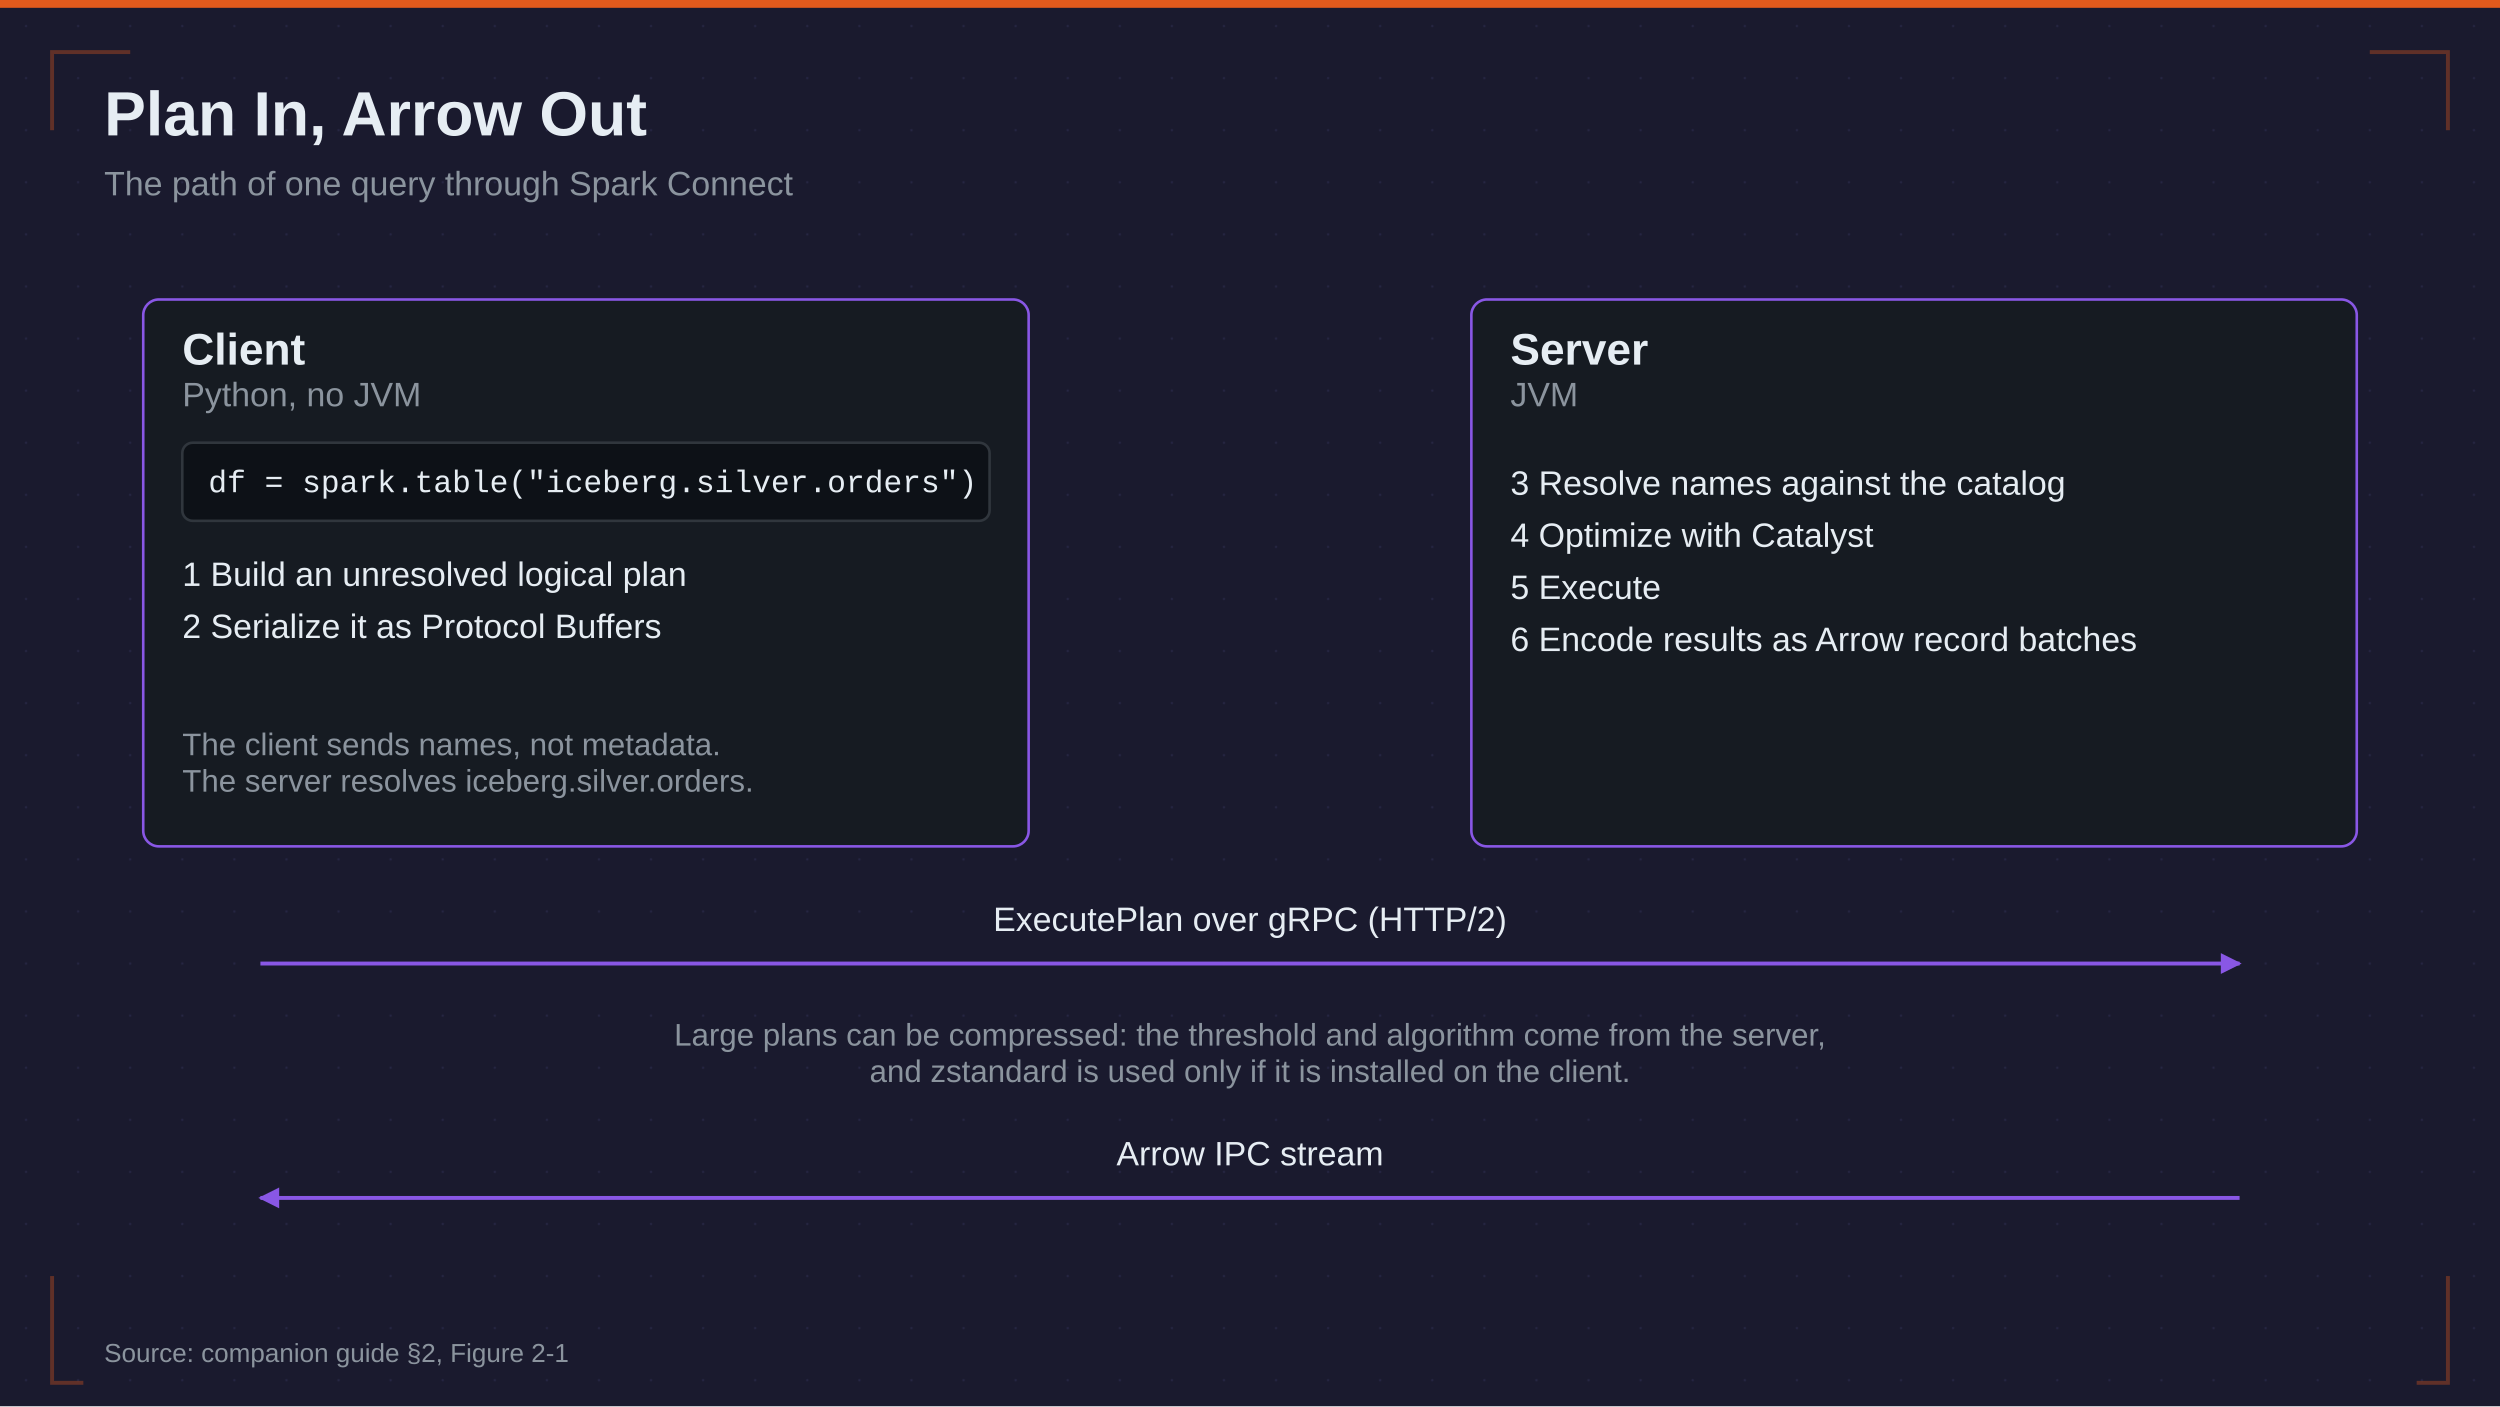
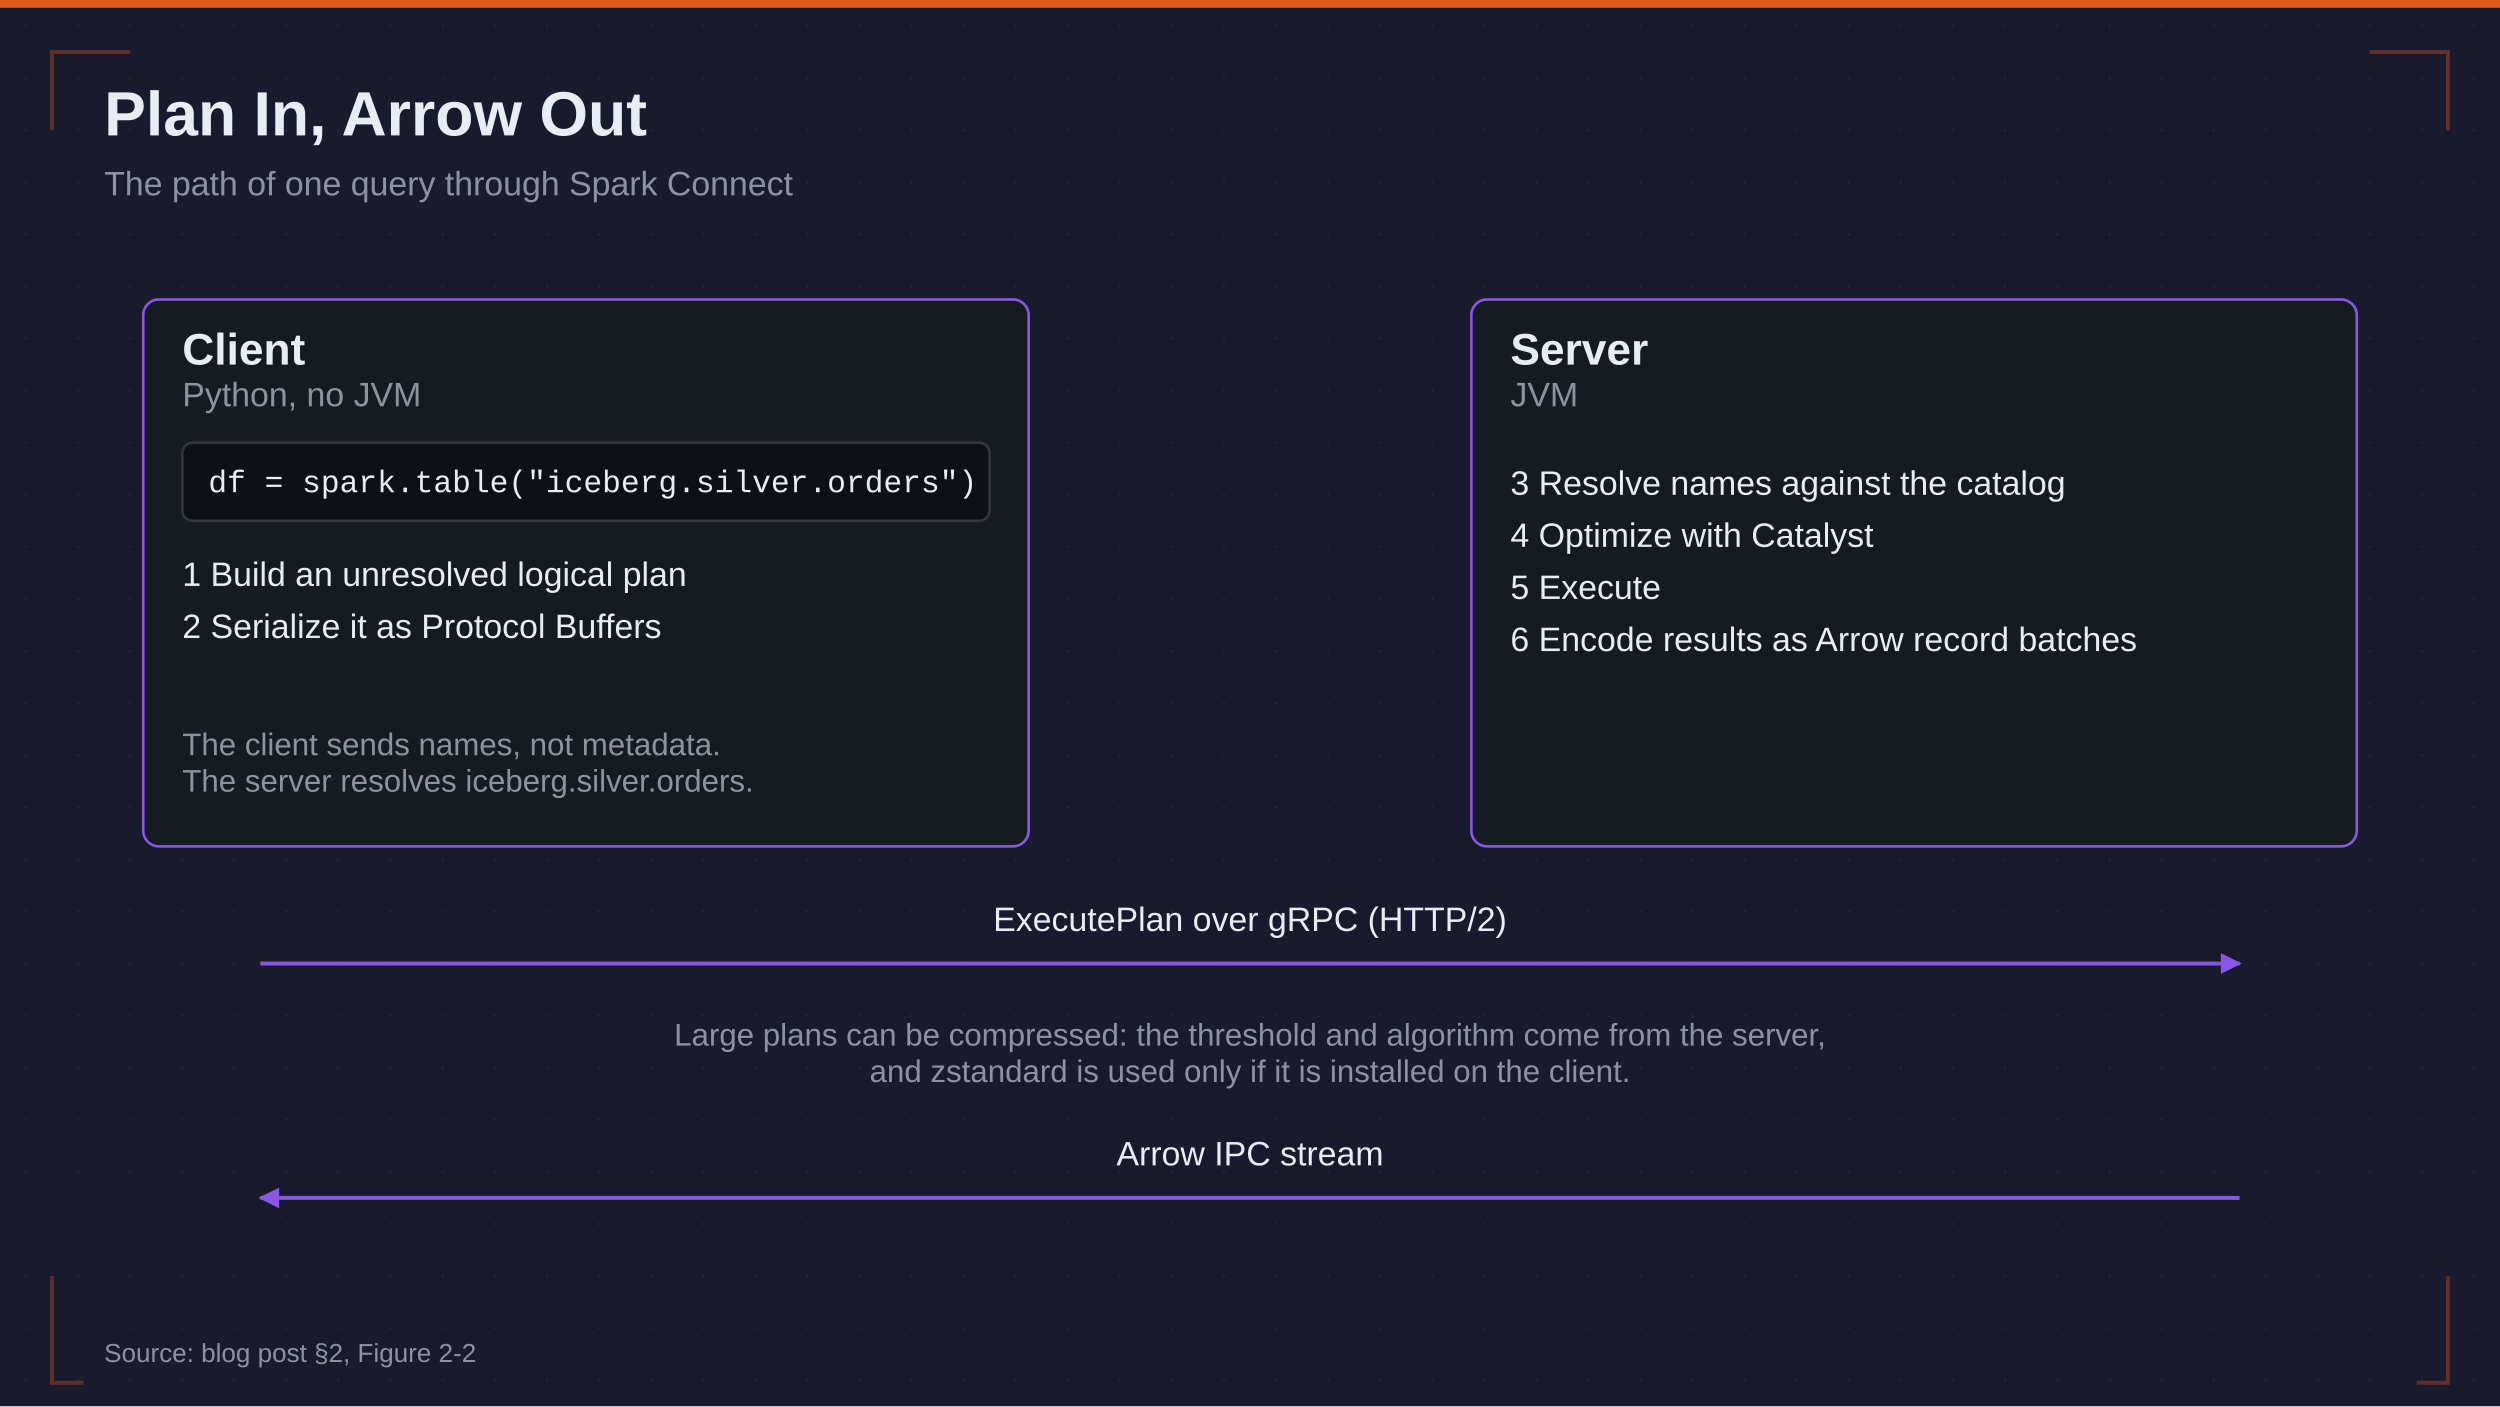
<svg xmlns="http://www.w3.org/2000/svg" width="1920" height="1080" viewBox="0 0 1920 1080" font-family="'Segoe UI', Arial, Helvetica, sans-serif">
  <defs>
    <pattern id="dots" width="40" height="40" patternUnits="userSpaceOnUse">
      <circle cx="20" cy="20" r="1" fill="#2a2a4a" opacity="0.6" />
    </pattern>
    <marker id="arrowPurple" markerUnits="userSpaceOnUse" markerWidth="16" markerHeight="16" viewBox="0 0 10 10" refX="9" refY="5" orient="auto">
      <polygon points="0,0 10,5 0,10" fill="#8957e5" />
    </marker>
  </defs>
  <rect x="0" y="0" width="1920" height="1080" fill="#1a1a2e" />
  <rect x="0" y="0" width="1920" height="1080" fill="url(#dots)" />
  <rect x="0" y="0" width="1920" height="6" fill="#e25a1c" />
  <g stroke="#e25a1c" stroke-width="3" fill="none" opacity="0.35">
    <path d="M 40 100 L 40 40 L 100 40" />
    <path d="M 1820 40 L 1880 40 L 1880 100" />
    <path d="M 40 980 L 40 1062 L 64 1062" />
    <path d="M 1880 980 L 1880 1062 L 1856 1062" />
  </g>
  <text x="80" y="104" font-size="48" font-weight="700" fill="#e6edf3">Plan In, Arrow Out</text>
  <text x="80" y="150" font-size="26" fill="#8b949e">The path of one query through Spark Connect</text>
  <rect x="110" y="230" width="680" height="420" rx="12" fill="#161b22" stroke="#8957e5" stroke-width="2" />
  <text x="140" y="280" font-size="34" font-weight="700" fill="#e6edf3">Client</text>
  <text x="140" y="312" font-size="26" fill="#8b949e">Python, no JVM</text>
  <rect x="140" y="340" width="620" height="60" rx="8" fill="#0d1117" stroke="#30363d" stroke-width="2" />
  <text x="160" y="378" font-size="24" font-family="Consolas, 'Courier New', monospace" fill="#e6edf3">df = spark.table("iceberg.silver.orders")</text>
  <text x="140" y="450" font-size="26" fill="#e6edf3">1  Build an unresolved logical plan</text>
  <text x="140" y="490" font-size="26" fill="#e6edf3">2  Serialize it as Protocol Buffers</text>
  <text x="140" y="580" font-size="24" fill="#8b949e">The client sends names, not metadata.</text>
  <text x="140" y="608" font-size="24" fill="#8b949e">The server resolves iceberg.silver.orders.</text>
  <rect x="1130" y="230" width="680" height="420" rx="12" fill="#161b22" stroke="#8957e5" stroke-width="2" />
  <text x="1160" y="280" font-size="34" font-weight="700" fill="#e6edf3">Server</text>
  <text x="1160" y="312" font-size="26" fill="#8b949e">JVM</text>
  <text x="1160" y="380" font-size="26" fill="#e6edf3">3  Resolve names against the catalog</text>
  <text x="1160" y="420" font-size="26" fill="#e6edf3">4  Optimize with Catalyst</text>
  <text x="1160" y="460" font-size="26" fill="#e6edf3">5  Execute</text>
  <text x="1160" y="500" font-size="26" fill="#e6edf3">6  Encode results as Arrow record batches</text>
  <line x1="200" y1="740" x2="1720" y2="740" stroke="#8957e5" stroke-width="3" marker-end="url(#arrowPurple)" />
  <text x="960" y="715" font-size="26" fill="#e6edf3" text-anchor="middle">ExecutePlan over gRPC (HTTP/2)</text>
  <text x="960" y="803" font-size="24" fill="#8b949e" text-anchor="middle">Large plans can be compressed: the threshold and algorithm come from the server,</text>
  <text x="960" y="831" font-size="24" fill="#8b949e" text-anchor="middle">and zstandard is used only if it is installed on the client.</text>
  <text x="960" y="895" font-size="26" fill="#e6edf3" text-anchor="middle">Arrow IPC stream</text>
  <line x1="1720" y1="920" x2="200" y2="920" stroke="#8957e5" stroke-width="3" marker-end="url(#arrowPurple)" />
-   <text x="80" y="1046" font-size="20" fill="#8b949e">Source: companion guide §2, Figure 2-1</text>
+   <text x="80" y="1046" font-size="20" fill="#8b949e">Source: blog post §2, Figure 2-2</text>
</svg>
